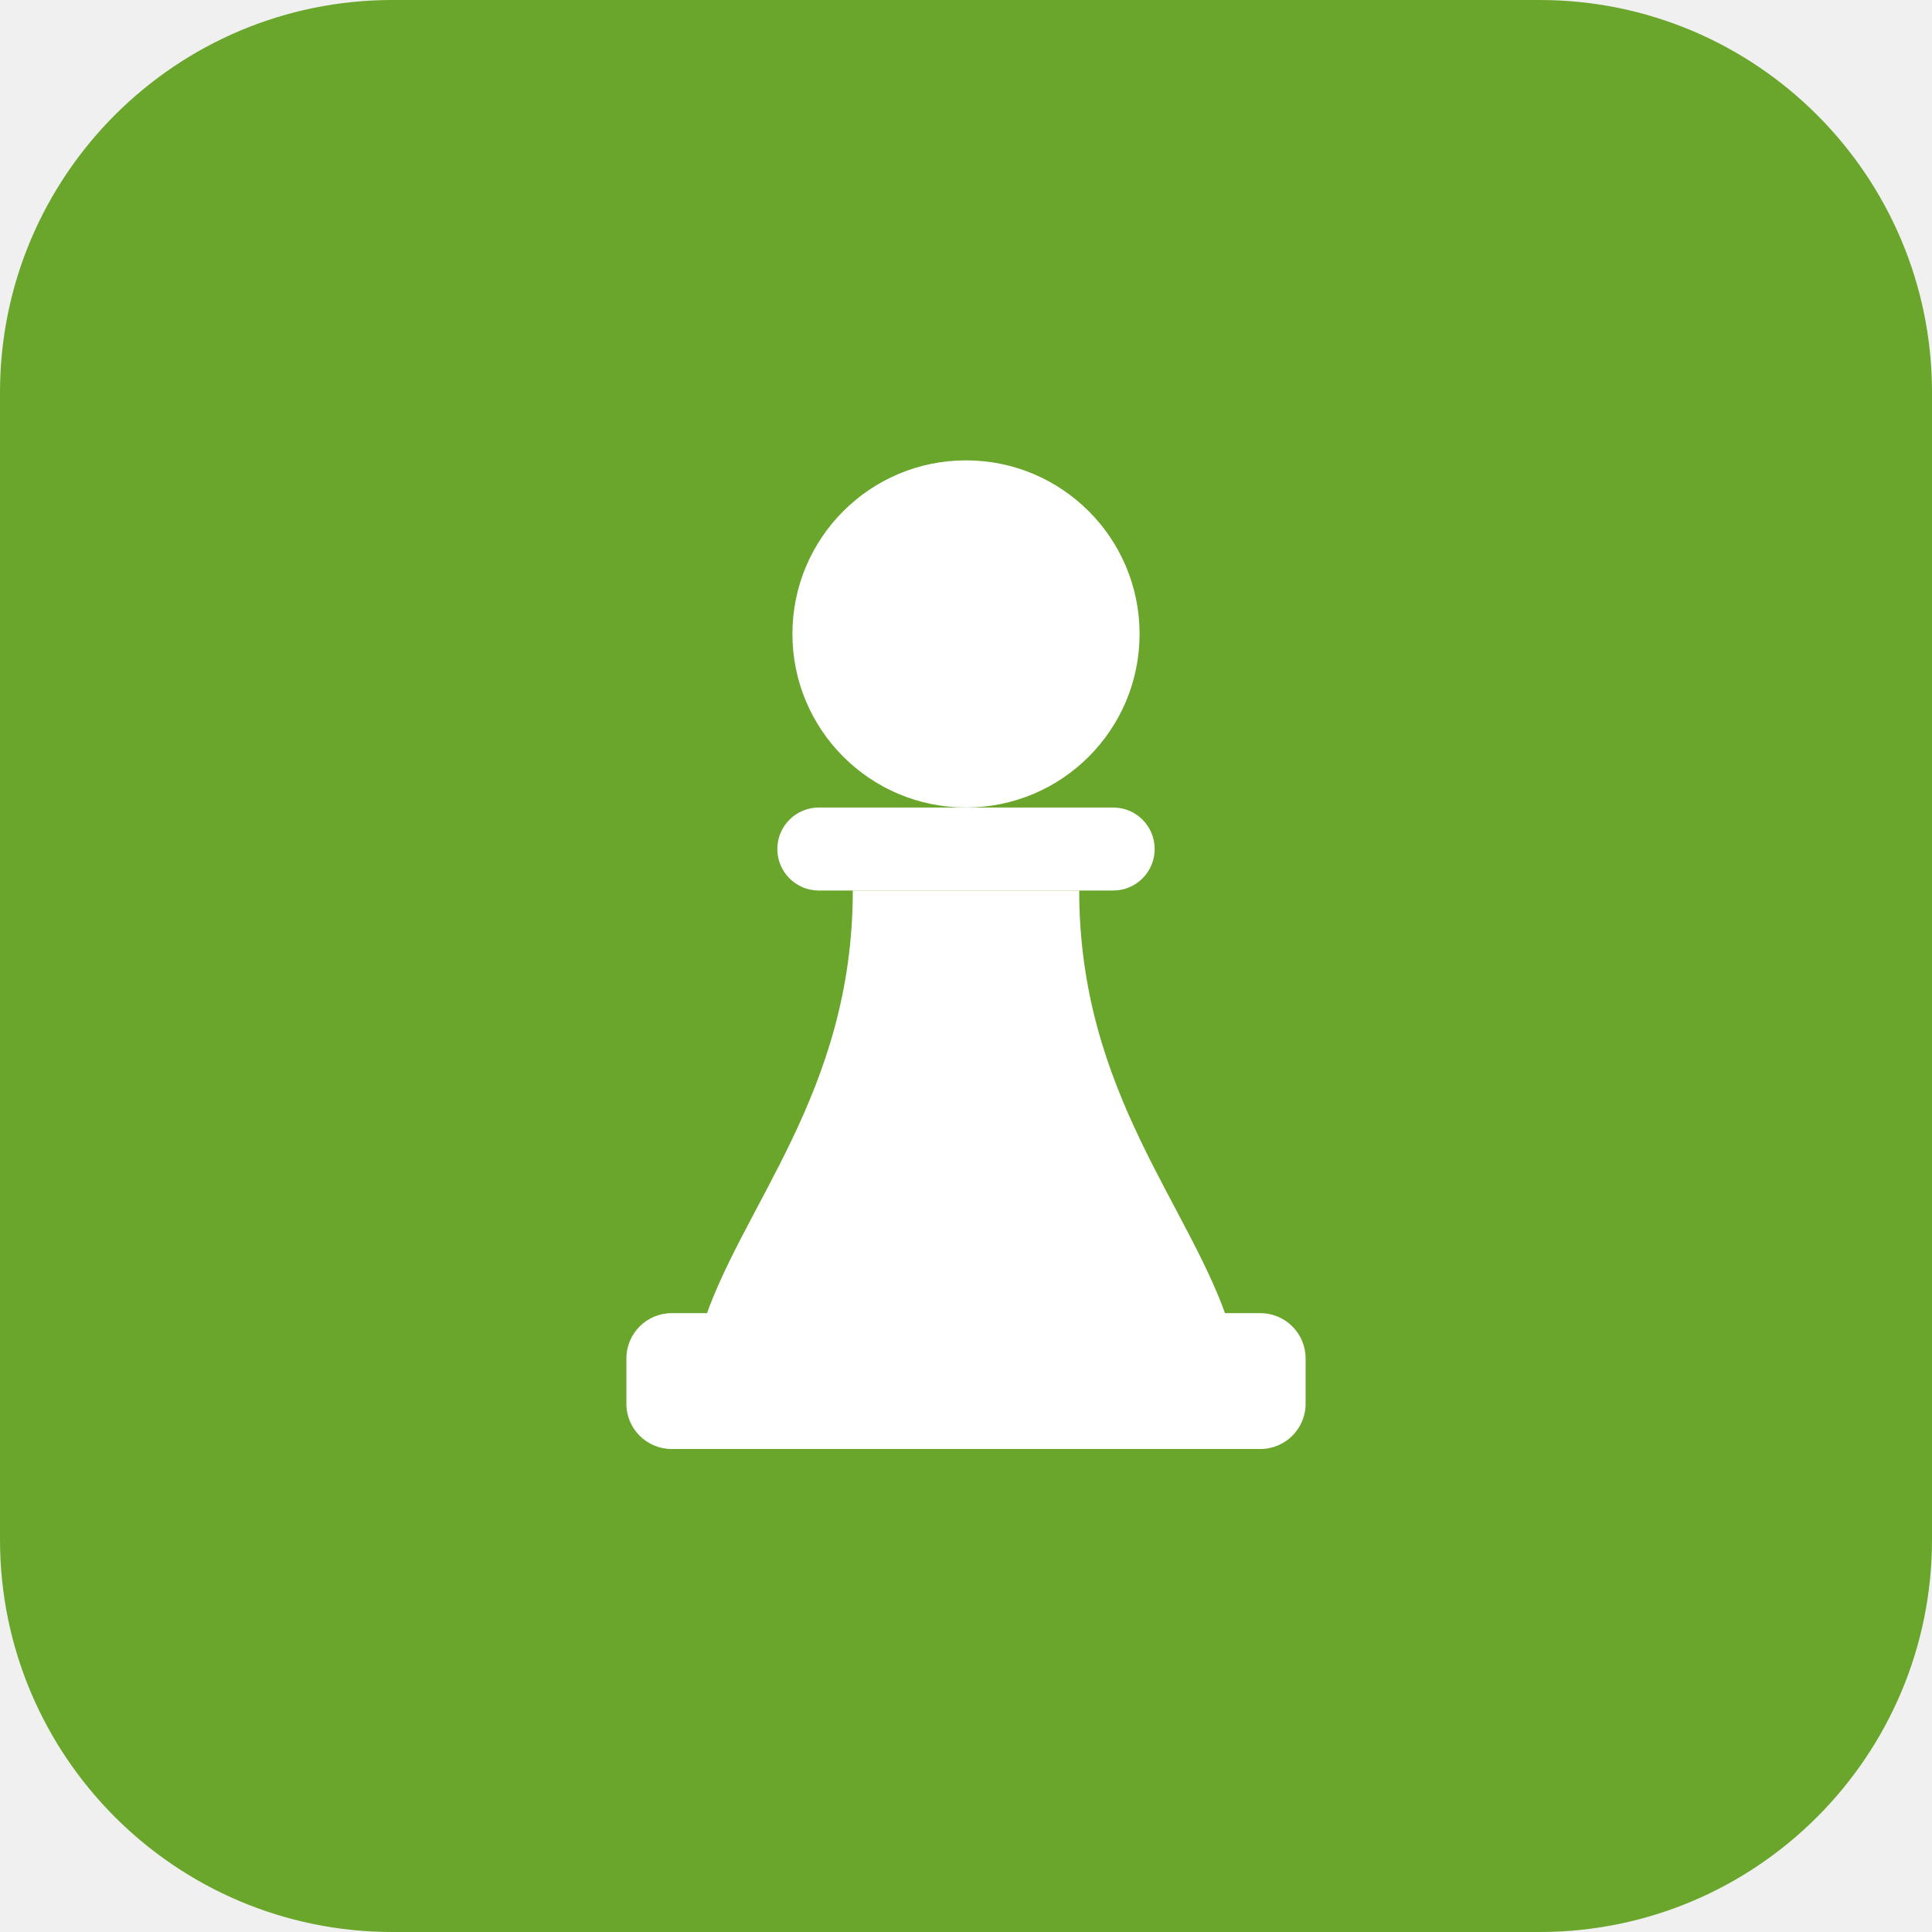
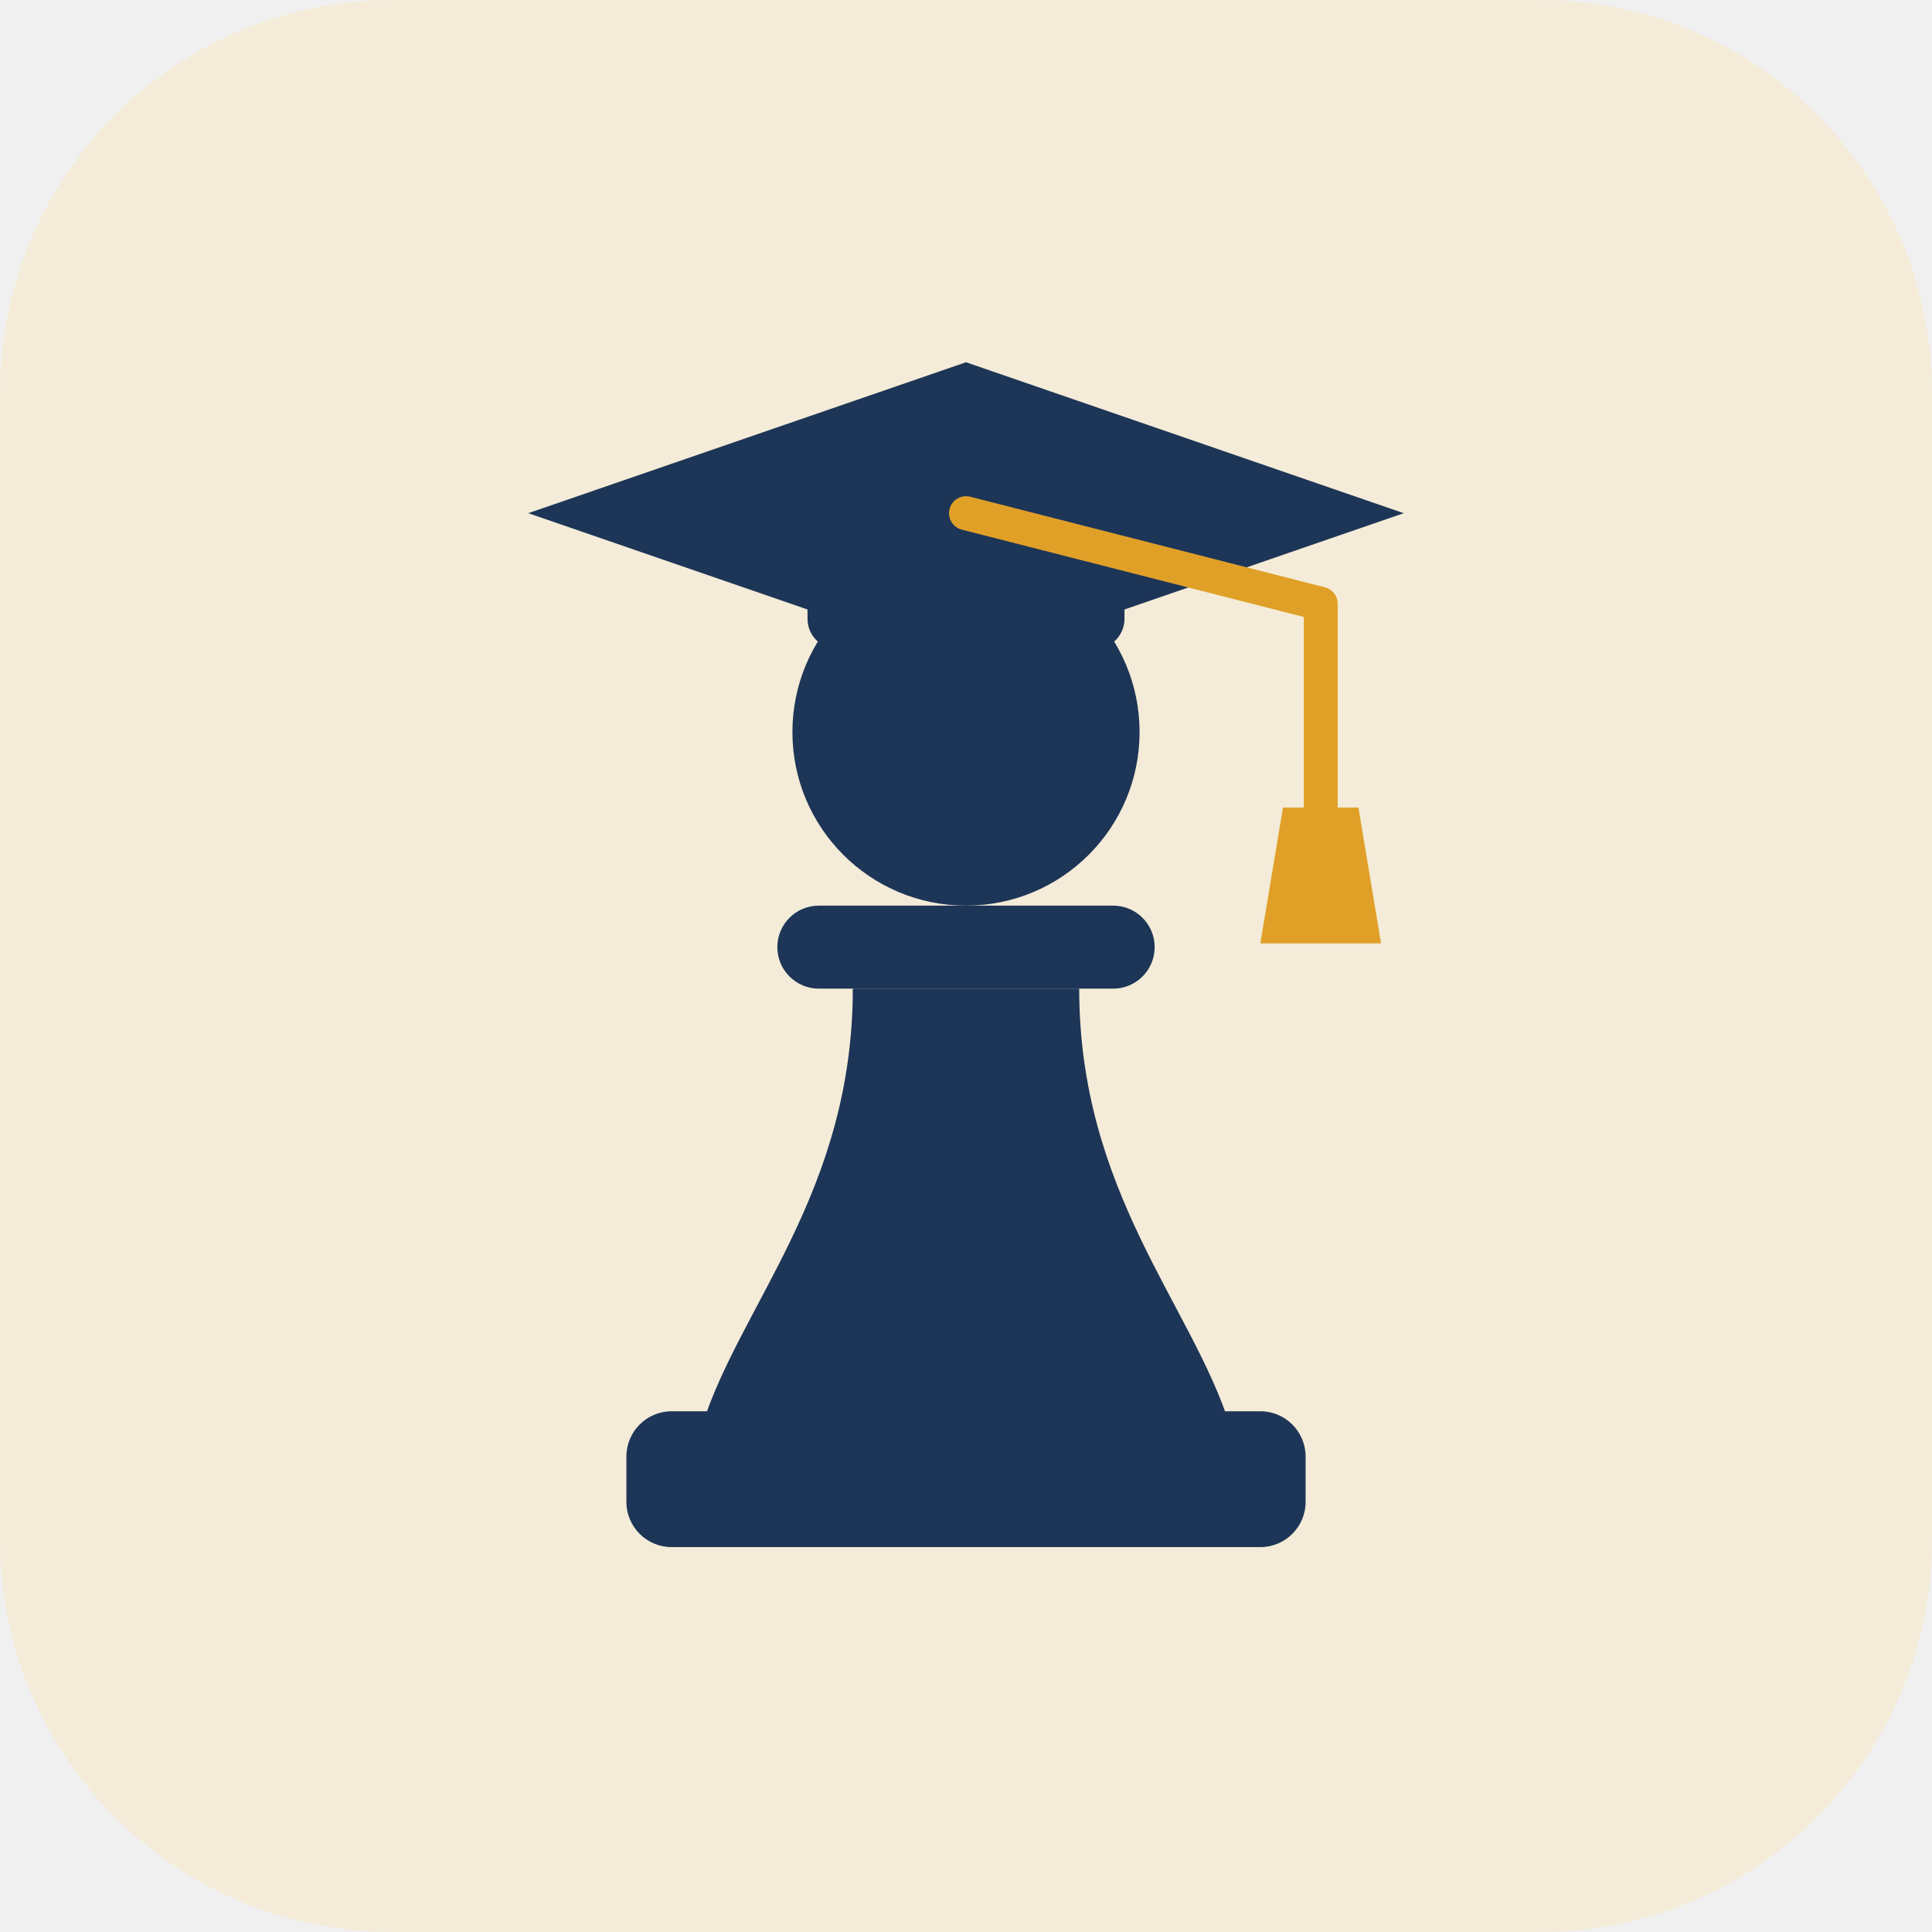
<svg xmlns="http://www.w3.org/2000/svg" viewBox="0 0 512 512">
-   <rect width="512" height="512" rx="104" fill="#6aa62c" />
-   <g fill="#fff">
-     <circle cx="256" cy="168" r="46" />
-     <rect x="206" y="214" width="100" height="22" rx="11" />
-     <path d="M226 236C226 290 196 320 186 352H326C316 320 286 290 286 236Z" />
-     <rect x="166" y="348" width="180" height="36" rx="12" />
+   <rect width="512" height="512" rx="104" fill="#f4ecd8" />
+   <g fill="#1d3557">
+     <g transform="translate(0 18)">
+       <circle cx="256" cy="176" r="46" />
+       <rect x="206" y="222" width="100" height="22" rx="11" />
+       <path d="M226 244C226 298 196 328 186 360H326C316 328 286 298 286 244Z" />
+       <rect x="166" y="356" width="180" height="36" rx="12" />
+     </g>
+     <rect x="214" y="132" width="84" height="40" rx="8" />
+     <path d="M256 96L372 136L256 176L140 136Z" />
+   </g>
+   <g fill="#e0a028">
+     <path d="M256 136L350 160V222" fill="none" stroke="#e0a028" stroke-width="9" stroke-linecap="round" stroke-linejoin="round" />
+     <path d="M340 214H360L366 250H334Z" />
  </g>
</svg>
